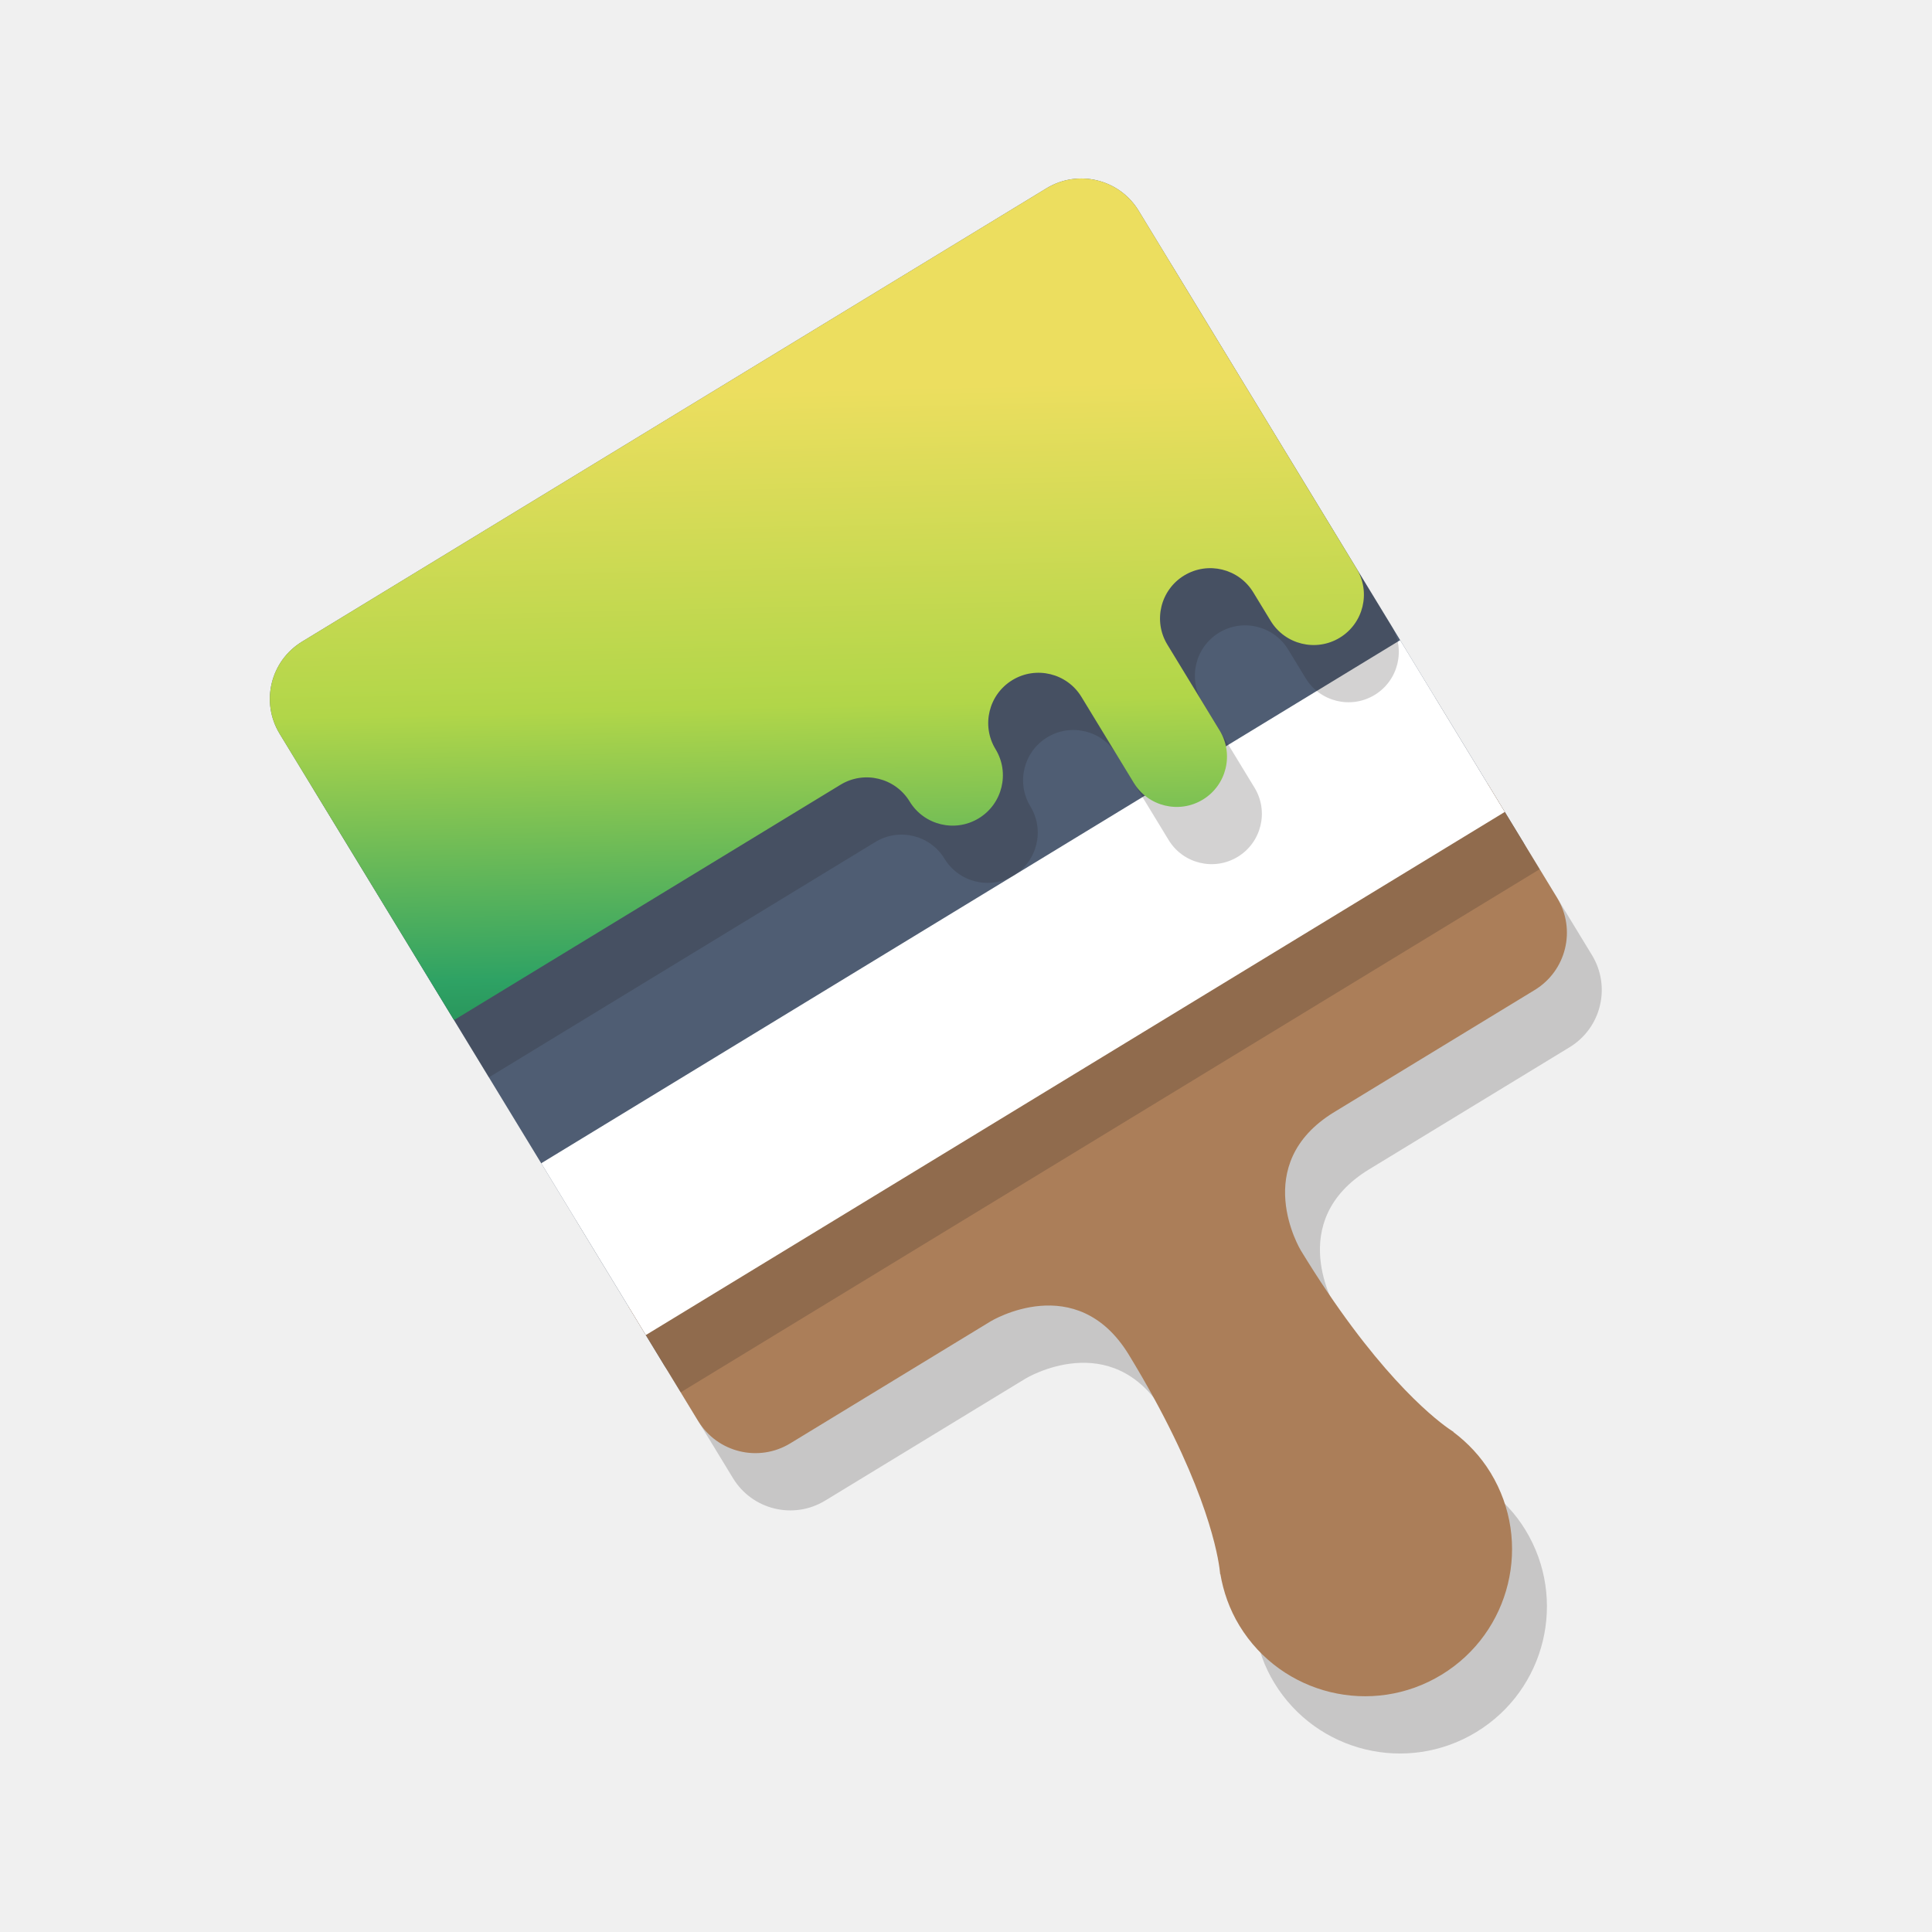
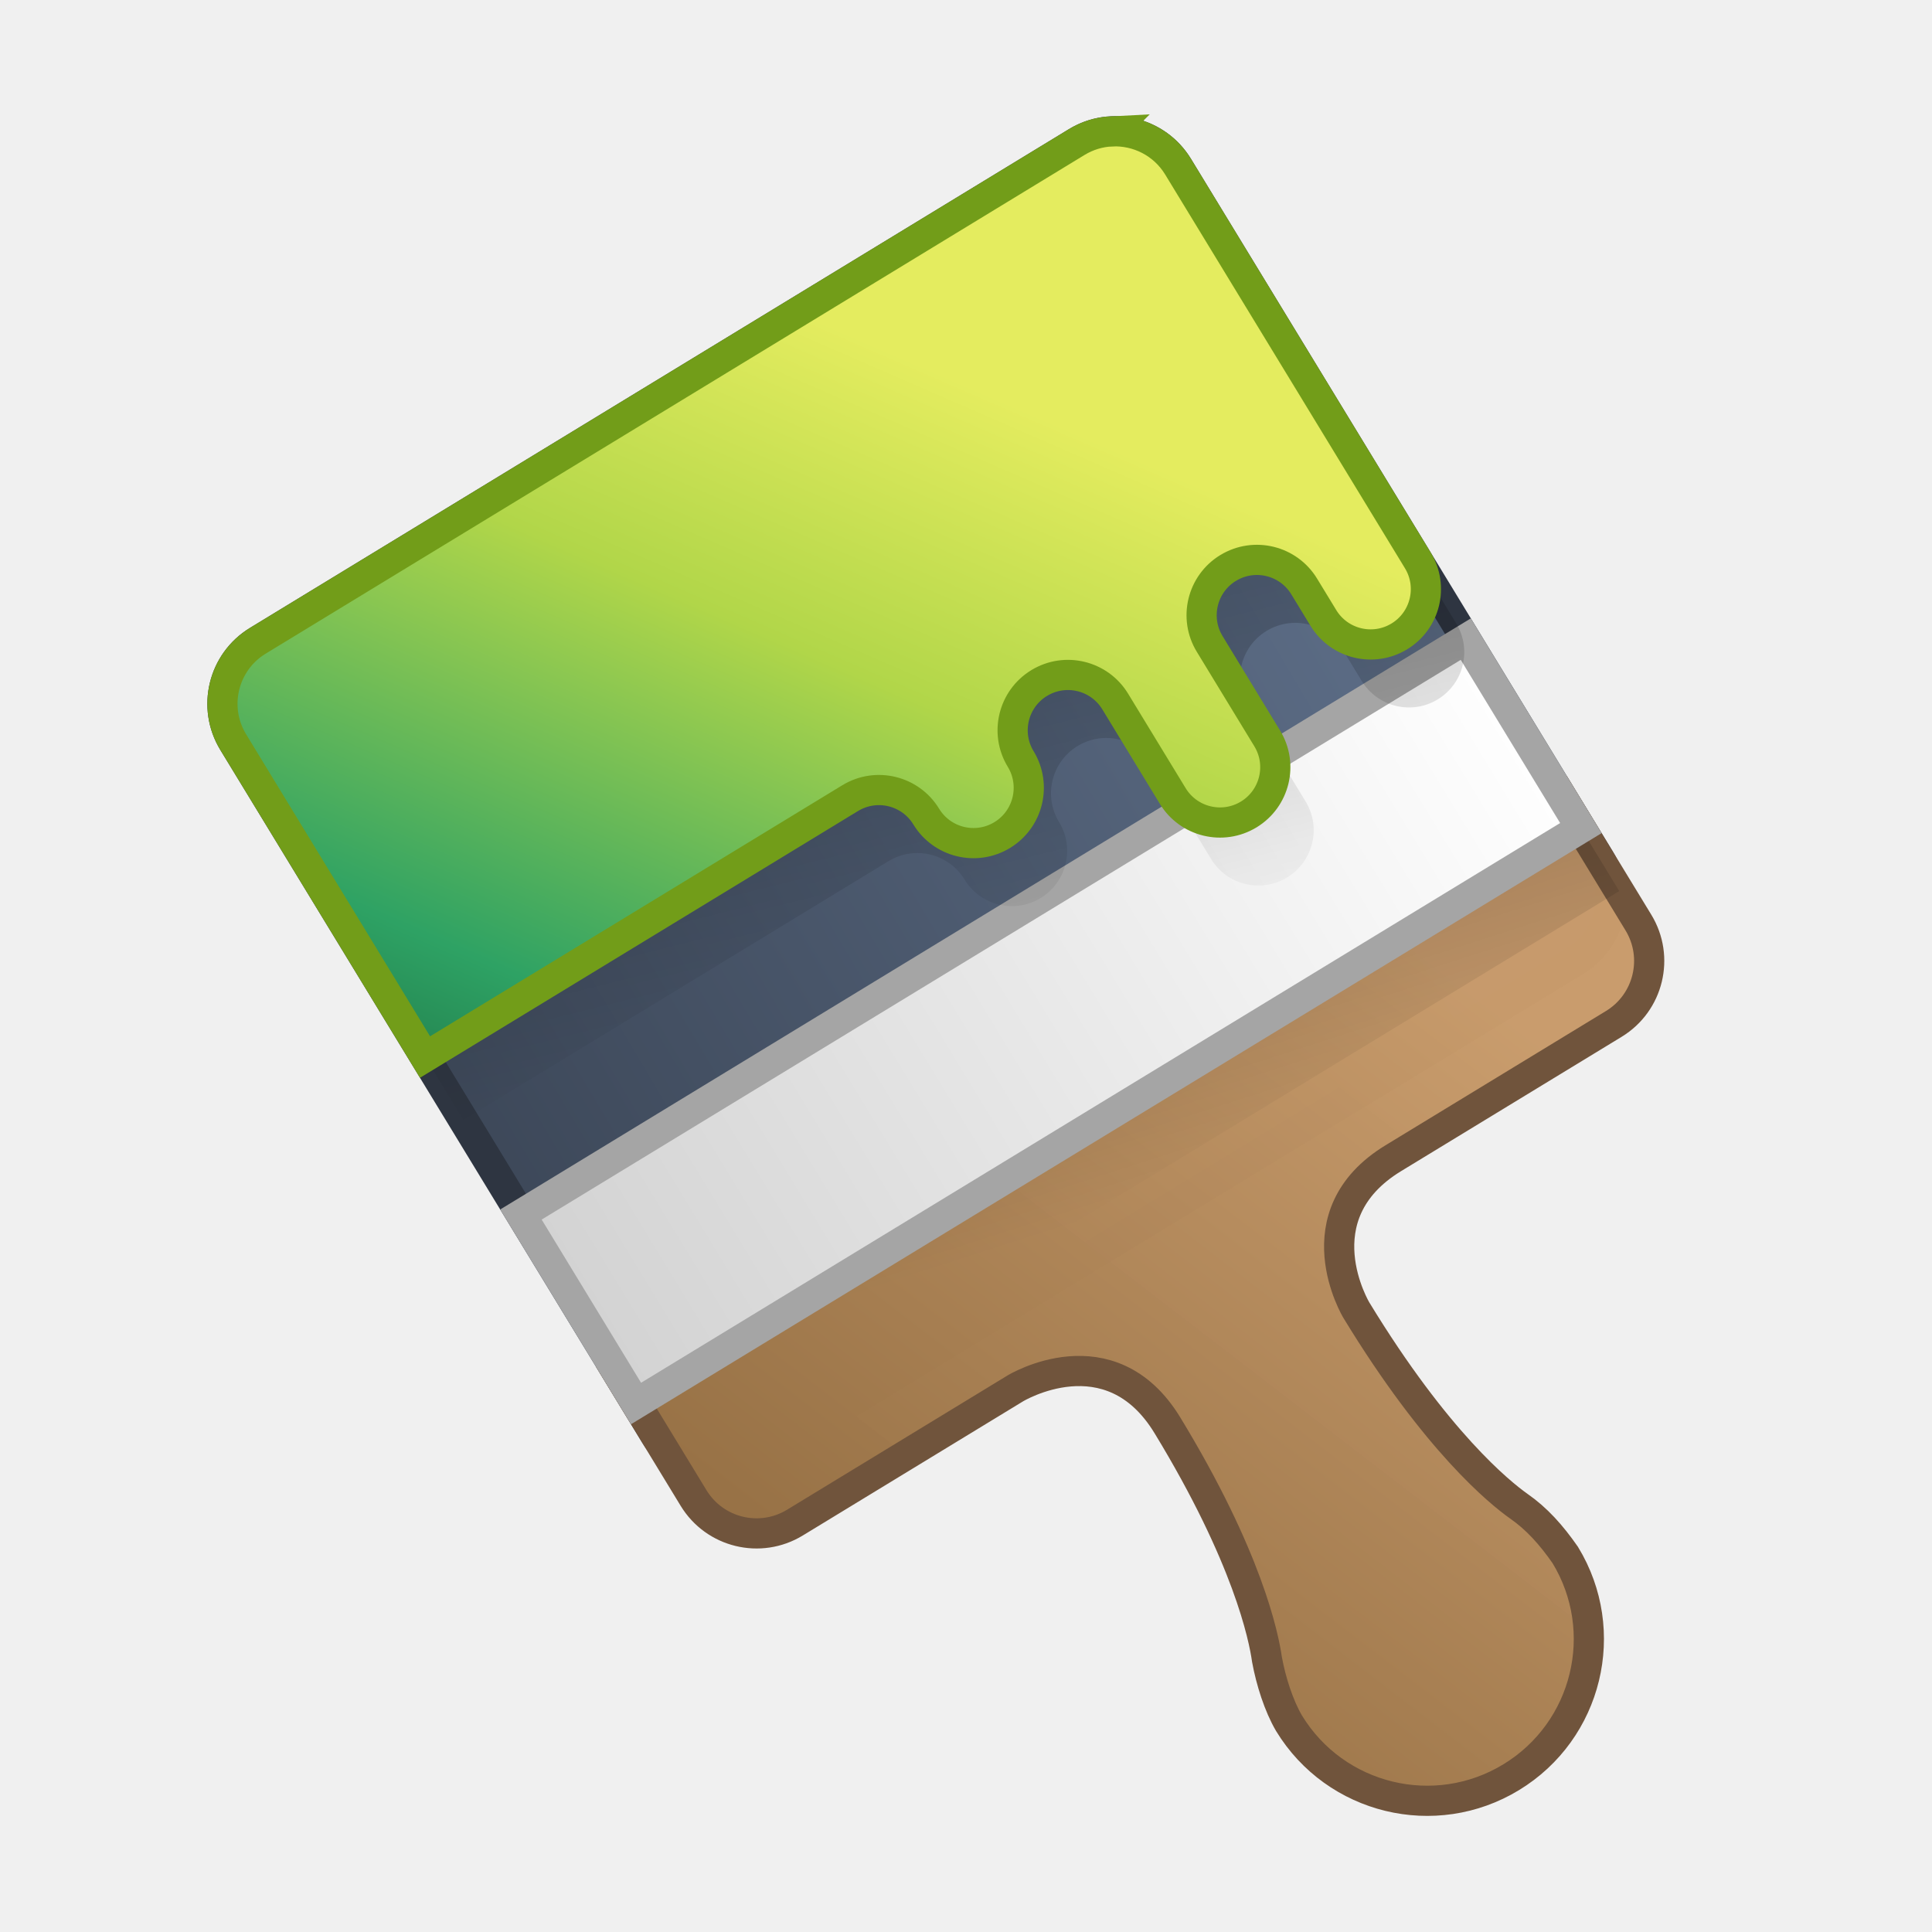
<svg xmlns="http://www.w3.org/2000/svg" xmlns:xlink="http://www.w3.org/1999/xlink" id="Layer_1" version="1.1" viewBox="0 0 256 256" xml:space="preserve" width="256" height="256">
  <defs id="defs49">
+     <linearGradient id="linearGradient913">
+       <stop style="stop-color:#3d4859;stop-opacity:1" offset="0" id="stop909" />
+       <stop style="stop-color:#5e6f89;stop-opacity:1" offset="1" id="stop911" />
+     </linearGradient>
+     <linearGradient id="linearGradient897">
+       <stop style="stop-color:#d2d2d2;stop-opacity:1" offset="0" id="stop893" />
+       <stop style="stop-color:#ffffff;stop-opacity:1" offset="1" id="stop895" />
+     </linearGradient>
+     <linearGradient id="linearGradient889">
+       <stop style="stop-color:#987246;stop-opacity:1" offset="0" id="stop885" />
+       <stop style="stop-color:#c89b6b;stop-opacity:0.988" offset="1" id="stop887" />
+     </linearGradient>
+     <linearGradient id="linearGradient873">
+       <stop style="stop-color:#000000;stop-opacity:1" offset="0" id="stop869" />
+       <stop style="stop-color:#070606;stop-opacity:0" offset="1" id="stop871" />
+     </linearGradient>
    <linearGradient id="linearGradient2511">
      <stop id="stop2501" offset="0" style="stop-color:#2a4e1f;stop-opacity:1" />
      <stop style="stop-color:#104a2a;stop-opacity:1" offset="0.198" id="stop2503" />
      <stop style="stop-color:#2ea264;stop-opacity:1" offset="0.472" id="stop2505" />
-       <stop id="stop2507" offset="0.714" style="stop-color:#b1d649;stop-opacity:1" />
-       <stop id="stop2509" offset="1" style="stop-color:#ecde5f;stop-opacity:1" />
+       <stop id="stop2507" offset="0.774" style="stop-color:#b1d649;stop-opacity:1" />
+       <stop id="stop2509" offset="1" style="stop-color:#e4ec5f;stop-opacity:1" />
    </linearGradient>
    <linearGradient id="linearGradient870">
      <stop style="stop-color:#003a83;stop-opacity:1" offset="0" id="stop866" />
      <stop id="stop876" offset="0.379" style="stop-color:#3f65d5;stop-opacity:1;" />
      <stop id="stop874" offset="0.574" style="stop-color:#7f71d7;stop-opacity:1;" />
      <stop style="stop-color:#d6496c;stop-opacity:1" offset="0.79" id="stop2442" />
      <stop style="stop-color:#ff884c;stop-opacity:1" offset="1" id="stop868" />
    </linearGradient>
    <filter style="color-interpolation-filters:sRGB" id="filter3950">
      <feGaussianBlur stdDeviation="0.01" result="blur1" id="feGaussianBlur3938" />
      <feComponentTransfer in="blur1" result="component1" id="feComponentTransfer3946">
        <feFuncR type="discrete" tableValues="0 0.143 0.286 0.429 0.571 0.714 0.857 1 1" id="feFuncR3940" />
        <feFuncG type="discrete" tableValues="0 0.143 0.286 0.429 0.571 0.714 0.857 1 1" id="feFuncG3942" />
        <feFuncB type="discrete" tableValues="0 0.143 0.286 0.429 0.571 0.714 0.857 1 1" id="feFuncB3944" />
      </feComponentTransfer>
      <feComposite in="component1" in2="SourceGraphic" operator="in" id="feComposite3948" />
    </filter>
    <clipPath clipPathUnits="userSpaceOnUse" id="clipPath1231">
      <rect style="fill:url(#linearGradient1235);fill-opacity:1;stroke:#b03a18;stroke-width:1.876;stroke-linecap:round;stroke-miterlimit:10;stroke-dasharray:none;stroke-opacity:1;paint-order:stroke markers fill" id="rect1233" width="84.04" height="84.04" x="17.689" y="18.257" ry="13.503" />
    </clipPath>
    <linearGradient xlink:href="#linearGradient870" id="linearGradient1235" gradientUnits="userSpaceOnUse" gradientTransform="matrix(1.417806,0,0,1.417806,13.13443,-313.4372)" x1="4.959" y1="236.484" x2="62.488" y2="293.224" />
    <filter style="color-interpolation-filters:sRGB" id="filter3950-3">
      <feGaussianBlur stdDeviation="0.01" result="blur1" id="feGaussianBlur3938-5" />
      <feComponentTransfer in="blur1" result="component1" id="feComponentTransfer3946-5">
        <feFuncR type="discrete" tableValues="0 0.143 0.286 0.429 0.571 0.714 0.857 1 1" id="feFuncR3940-0" />
        <feFuncG type="discrete" tableValues="0 0.143 0.286 0.429 0.571 0.714 0.857 1 1" id="feFuncG3942-0" />
        <feFuncB type="discrete" tableValues="0 0.143 0.286 0.429 0.571 0.714 0.857 1 1" id="feFuncB3944-0" />
      </feComponentTransfer>
      <feComposite in="component1" in2="SourceGraphic" operator="in" id="feComposite3948-3" />
    </filter>
    <filter style="color-interpolation-filters:sRGB" id="filter3950-6">
      <feGaussianBlur stdDeviation="0.01" result="blur1" id="feGaussianBlur3938-1" />
      <feComponentTransfer in="blur1" result="component1" id="feComponentTransfer3946-0">
        <feFuncR type="discrete" tableValues="0 0.143 0.286 0.429 0.571 0.714 0.857 1 1" id="feFuncR3940-06" />
        <feFuncG type="discrete" tableValues="0 0.143 0.286 0.429 0.571 0.714 0.857 1 1" id="feFuncG3942-7" />
        <feFuncB type="discrete" tableValues="0 0.143 0.286 0.429 0.571 0.714 0.857 1 1" id="feFuncB3944-8" />
      </feComponentTransfer>
      <feComposite in="component1" in2="SourceGraphic" operator="in" id="feComposite3948-9" />
    </filter>
-     <linearGradient xlink:href="#linearGradient2511" id="linearGradient1184" gradientUnits="userSpaceOnUse" x1="97.476" y1="202.386" x2="94.106" y2="55.945" />
+     <linearGradient xlink:href="#linearGradient2511" id="linearGradient1184" gradientUnits="userSpaceOnUse" x1="70.63" y1="216.332" x2="136.292" y2="65.359" gradientTransform="matrix(1.1,0,0,1.1,-4.068015,-13.23683)" />
    <linearGradient xlink:href="#linearGradient870" id="linearGradient1198" gradientUnits="userSpaceOnUse" x1="30.493" y1="83.606" x2="175.462" y2="83.606" />
+     <linearGradient xlink:href="#linearGradient873" id="linearGradient875" x1="143.158" y1="82.659" x2="153.346" y2="123.337" gradientUnits="userSpaceOnUse" gradientTransform="matrix(1.1,0,0,1.1,-9.858377,-8.621317)" />
+     <linearGradient xlink:href="#linearGradient873" id="linearGradient883" x1="72.106" y1="175.155" x2="63.51" y2="211.008" gradientUnits="userSpaceOnUse" gradientTransform="matrix(1.1,0,0,1.1,-3.935531,-12.49105)" />
+     <linearGradient xlink:href="#linearGradient889" id="linearGradient891" x1="143.975" y1="224.102" x2="206.358" y2="143.017" gradientUnits="userSpaceOnUse" gradientTransform="matrix(1.1,0,0,1.1,-9.858377,-8.621317)" />
+     <linearGradient xlink:href="#linearGradient897" id="linearGradient899" x1="-20.925" y1="182.274" x2="116.336" y2="182.274" gradientUnits="userSpaceOnUse" gradientTransform="matrix(1.1,0,0,1.1,-3.935531,-12.49105)" />
+     <linearGradient xlink:href="#linearGradient913" id="linearGradient915" x1="67.53" y1="149.052" x2="185.194" y2="79.221" gradientUnits="userSpaceOnUse" gradientTransform="matrix(1.1,0,0,1.1,-9.858377,-8.621317)" />
  </defs>
  <style type="text/css" id="style2">
	.st0{opacity:0.2;fill:#FFFFFF;}
	.st1{fill:#FFFFFF;}
	.st2{fill:none;stroke:#242C88;stroke-width:2;stroke-linecap:round;stroke-linejoin:round;stroke-miterlimit:10;}
	.st3{fill:#5E61A3;}
	.st4{opacity:0.5;fill:#242C88;}
	.st5{fill:#39C89A;}
	.st6{fill:#CAEAFB;}
	.st7{fill:#589FFF;}
	.st8{fill:#FF5751;}
	.st9{fill:#BC8D66;}
	.st10{opacity:0.7;fill:#FFFFFF;}
	.st11{fill:#F1C92A;}
	.st12{opacity:0.4;fill:none;stroke:#FFFFFF;stroke-width:2;stroke-linecap:round;stroke-linejoin:round;stroke-miterlimit:10;}
	.st13{fill:#F3877E;}
	.st14{fill:#83D689;}
	.st15{opacity:0.4;fill:#242C88;}
	.st16{opacity:0.2;fill:#242C88;}
	
		.st17{fill:none;stroke:#FFFFFF;stroke-width:3;stroke-linecap:round;stroke-linejoin:round;stroke-miterlimit:10;stroke-dasharray:0.1,6;}
	.st18{fill:#FFC408;}
	
		.st19{opacity:0.4;fill:none;stroke:#FFFFFF;stroke-width:3;stroke-linecap:round;stroke-linejoin:round;stroke-miterlimit:10;stroke-dasharray:0.1,6;}
	.st20{fill:none;stroke:#CAEAFB;stroke-width:12;stroke-linecap:round;stroke-miterlimit:10;}
	.st21{fill:none;stroke:#CAEAFB;stroke-width:7;stroke-linecap:round;stroke-miterlimit:10;}
	.st22{opacity:0.4;fill:none;stroke:#242C88;stroke-width:2;stroke-linecap:round;stroke-linejoin:round;stroke-miterlimit:10;}
	.st23{opacity:0.5;}
	.st24{fill:#242C88;}
	
		.st25{fill:none;stroke:#242C88;stroke-width:3;stroke-linecap:round;stroke-linejoin:round;stroke-miterlimit:10;stroke-dasharray:0.1,6;}
	.st26{opacity:0.5;fill:#FFFFFF;}
	.st27{fill:none;stroke:#FFFFFF;stroke-width:3;stroke-linecap:round;stroke-linejoin:round;stroke-miterlimit:10;}
	.st28{fill:none;stroke:#FFFFFF;stroke-width:2;stroke-linecap:round;stroke-linejoin:round;stroke-miterlimit:10;}
	.st29{fill:#E5BD9E;}
	.st30{fill:#A06D47;}
	
		.st31{opacity:0.3;fill:none;stroke:#FFFFFF;stroke-width:3;stroke-linecap:round;stroke-linejoin:round;stroke-miterlimit:10;stroke-dasharray:0.1,6;}
	.st32{opacity:0.1;fill:#242C88;}
	.st33{opacity:0.5;fill:#FF5751;}
	.st34{opacity:0.2;fill:none;stroke:#242C88;stroke-width:2;stroke-linecap:round;stroke-linejoin:round;stroke-miterlimit:10;}
	.st35{opacity:0.3;clip-path:url(#SVGID_2_);}
	
		.st36{fill:none;stroke:#FFFFFF;stroke-width:3;stroke-linecap:round;stroke-linejoin:round;stroke-miterlimit:10;stroke-dasharray:0,6;}
	
		.st37{opacity:0.3;fill:none;stroke:#FFFFFF;stroke-width:3;stroke-linecap:round;stroke-linejoin:round;stroke-miterlimit:10;stroke-dasharray:0,6;}
	.st38{clip-path:url(#SVGID_4_);}
	.st39{opacity:0.2;fill:none;stroke:#242C88;stroke-width:9;stroke-linecap:round;stroke-linejoin:round;stroke-miterlimit:10;}
	.st40{opacity:0.3;}
	.st41{opacity:0.4;fill:#FFFFFF;}
	.st42{opacity:0.5;fill:#CAEAFB;}
	.st43{opacity:0.6;fill:#242C88;}
	.st44{opacity:0.5;fill:none;stroke:#242C88;stroke-width:2;stroke-linecap:round;stroke-linejoin:round;stroke-miterlimit:10;}
	.st45{opacity:0.3;fill:#242C88;}
	.st46{opacity:0.2;}
	
		.st47{clip-path:url(#SVGID_6_);fill:none;stroke:#242C88;stroke-width:2;stroke-linecap:round;stroke-linejoin:round;stroke-miterlimit:10;}
	.st48{opacity:0.2;fill:none;stroke:#FFFFFF;stroke-width:8;stroke-linecap:round;stroke-linejoin:round;stroke-miterlimit:10;}
	.st49{clip-path:url(#SVGID_8_);fill:#FFFFFF;}
	
		.st50{clip-path:url(#SVGID_8_);fill:none;stroke:#242C88;stroke-width:2;stroke-linecap:round;stroke-linejoin:round;stroke-miterlimit:10;}
	.st51{opacity:0.2;clip-path:url(#SVGID_8_);fill:#242C88;}
	
		.st52{opacity:0.2;clip-path:url(#SVGID_8_);fill:none;stroke:#242C88;stroke-width:2;stroke-linecap:round;stroke-linejoin:round;stroke-miterlimit:10;}
	.st53{fill:none;stroke:#242C88;stroke-width:1.848;stroke-linecap:round;stroke-linejoin:round;stroke-miterlimit:10;}
	.st54{opacity:0.4;fill:none;stroke:#FFFFFF;stroke-width:7;stroke-linecap:round;stroke-linejoin:round;stroke-miterlimit:10;}
	.st55{opacity:0.2;fill:none;stroke:#242C88;stroke-width:7;stroke-linecap:round;stroke-linejoin:round;stroke-miterlimit:10;}
	.st56{opacity:7.000000e-02;fill:#242C88;}
	.st57{fill:none;stroke:#FFFFFF;stroke-width:4;stroke-linecap:round;stroke-linejoin:round;stroke-miterlimit:10;}
	.st58{opacity:0.4;fill:none;stroke:#FFFFFF;stroke-width:8;stroke-linecap:round;stroke-linejoin:round;stroke-miterlimit:10;}
	.st59{opacity:0.2;fill:none;stroke:#242C88;stroke-width:8;stroke-linecap:round;stroke-linejoin:round;stroke-miterlimit:10;}
	.st60{fill:none;stroke:#FF5751;stroke-width:4;stroke-linecap:round;stroke-linejoin:round;stroke-miterlimit:10;}
	.st61{fill:none;stroke:#242C88;stroke-width:4;stroke-linecap:round;stroke-linejoin:round;stroke-miterlimit:10;}
</style>
-   <g id="g2848" transform="translate(5.263965,-4.195925)">
-     <path id="path4" d="m 196.439,115.577 c 2.553,4.192 1.225,9.656 -2.967,12.209 l -98.641,60.073 c -4.192,2.553 -9.656,1.225 -12.209,-2.967 L 31.792,101.427 C 29.239,97.235 30.566,91.771 34.759,89.218 l 98.641,-60.073 c 4.192,-2.553 9.656,-1.225 12.209,2.967 z" style="fill:#4f5d73;stroke-width:4.442" />
-     <path id="path6" d="m 82.623,184.892 c 0,0 2.068,3.396 4.621,7.588 l 4.621,7.588 c 2.553,4.192 8.017,5.52 12.209,2.967 l 26.557,-16.173 c 0,0 11.382,-6.931 18.313,4.45 9.658,15.858 11.611,25.471 11.994,28.208 0.026,0.213 0.045,0.425 0.077,0.639 0.01,0.119 0.017,0.198 0.017,0.198 l 0.027,-0.016 c 0.403,2.361 1.211,4.687 2.533,6.857 5.599,9.187 17.583,12.098 26.771,6.502 9.189,-5.596 12.101,-17.579 6.505,-26.768 -1.322,-2.17 -3.018,-3.956 -4.93,-5.397 l 0.027,-0.016 c 0,0 -0.067,-0.042 -0.171,-0.109 -0.17,-0.125 -0.347,-0.236 -0.524,-0.357 -2.248,-1.59 -9.898,-7.739 -19.561,-23.605 0,0 -6.894,-11.405 4.45,-18.313 L 202.714,142.961 c 4.192,-2.553 5.52,-8.017 2.967,-12.209 l -4.621,-7.588 c -2.553,-4.192 -4.621,-7.588 -4.621,-7.588 z" style="opacity:0.2;fill:#231f20;stroke-width:4.442" />
-     <path id="path8" d="m 78.002,177.304 c 0,0 2.068,3.396 4.621,7.588 l 4.621,7.588 c 2.553,4.192 8.017,5.52 12.209,2.967 l 26.557,-16.173 c 0,0 11.382,-6.931 18.313,4.45 9.658,15.858 11.611,25.471 11.994,28.208 0.026,0.213 0.045,0.425 0.077,0.639 0.01,0.119 0.017,0.198 0.017,0.198 l 0.027,-0.016 c 0.403,2.361 1.211,4.687 2.533,6.857 5.599,9.187 17.583,12.098 26.771,6.502 9.189,-5.596 12.101,-17.579 6.505,-26.768 -1.322,-2.17 -3.018,-3.956 -4.93,-5.397 l 0.027,-0.016 c 0,0 -0.067,-0.042 -0.171,-0.109 -0.17,-0.125 -0.347,-0.236 -0.524,-0.357 -2.248,-1.59 -9.898,-7.739 -19.561,-23.605 0,0 -6.894,-11.405 4.45,-18.313 l 26.557,-16.173 c 4.192,-2.553 5.52,-8.017 2.967,-12.209 l -4.621,-7.588 c -2.553,-4.192 -4.621,-7.588 -4.621,-7.588 z" style="fill:#ab7e59;fill-opacity:1;stroke-width:4.442" />
-     <rect transform="rotate(-31.34178)" id="rect10" y="178.678" x="-25.604" width="133.262" height="26.652" style="opacity:0.2;fill:#231f20;stroke-width:4.442" />
-     <rect transform="rotate(-31.34178)" id="rect12" y="169.794" x="-25.604" width="133.262" height="26.652" style="fill:#ffffff;stroke-width:4.442" />
-     <path id="path14" d="M 138.02,36.733 39.38,96.806 c -4.192,2.553 -5.52,8.017 -2.967,12.209 l 9.242,15.175 9.242,15.175 c 2.553,4.192 4.621,7.588 4.621,7.588 l 51.217,-31.192 c 3.141,-1.913 7.243,-0.916 9.157,2.225 1.913,3.141 6.015,4.138 9.157,2.225 3.141,-1.913 4.138,-6.015 2.225,-9.157 -1.913,-3.141 -0.916,-7.243 2.225,-9.157 3.141,-1.913 7.243,-0.916 9.157,2.225 l 6.931,11.382 c 1.913,3.141 6.015,4.138 9.157,2.225 3.141,-1.913 4.138,-6.015 2.225,-9.157 l -6.931,-11.382 c -1.913,-3.141 -0.916,-7.243 2.225,-9.157 3.141,-1.913 7.243,-0.916 9.157,2.225 l 2.311,3.794 c 1.913,3.141 6.015,4.138 9.157,2.225 3.141,-1.913 4.138,-6.015 2.225,-9.157 L 168.713,70.051 165.247,64.36 159.471,54.875 150.229,39.7 c -2.553,-4.192 -8.017,-5.52 -12.209,-2.967 z" style="opacity:0.2;fill:#231f20;stroke-width:4.442" />
-     <path id="path16" d="m 137.574,27.857 c -1.431,0.071 -2.866,0.489 -4.176,1.287 L 34.758,89.219 c -4.192,2.553 -5.52,8.017 -2.967,12.209 l 9.242,15.174 9.242,15.176 4.621,7.588 51.217,-31.191 c 10e-4,-7.7e-4 0.003,-10e-4 0.004,-0.002 3.141,-1.91 7.242,-0.914 9.154,2.227 1.913,3.141 6.015,4.138 9.156,2.225 3.141,-1.913 4.138,-6.015 2.225,-9.156 -1.912,-3.139 -0.918,-7.238 2.219,-9.152 0.002,-0.001 0.004,-0.003 0.006,-0.004 0.002,-0.001 0.004,-0.003 0.006,-0.004 3.141,-1.908 7.239,-0.911 9.15,2.229 l 6.932,11.383 c 1.913,3.141 6.015,4.138 9.156,2.225 3.141,-1.913 4.14,-6.015 2.227,-9.156 l -6.932,-11.383 c -1.911,-3.139 -0.918,-7.235 2.217,-9.15 0.003,-0.002 0.005,-0.004 0.008,-0.006 0.003,-0.002 0.007,-0.002 0.01,-0.004 3.14,-1.906 7.235,-0.908 9.146,2.23 l 2.311,3.793 c 1.913,3.141 6.015,4.138 9.156,2.225 3.141,-1.913 4.138,-6.015 2.225,-9.156 L 164.092,62.463 160.627,56.771 c -0.004,-0.006 -0.008,-0.012 -0.012,-0.018 l -5.766,-9.467 -9.242,-15.176 c -1.755,-2.882 -4.886,-4.41 -8.033,-4.254 z" style="fill:url(#linearGradient1184);fill-opacity:1;stroke-width:4.442" />
-   </g>
-   <g style="fill:url(#linearGradient1198);fill-opacity:1" id="g32" transform="matrix(3.793867,-2.310498,2.310498,3.793867,-65.05086,87.59129)" />
+   <path style="fill:url(#linearGradient915);fill-opacity:1;stroke:#2e3541;stroke-width:4;stroke-miterlimit:4;stroke-dasharray:none;stroke-opacity:1" d="m 212.015,113.898 c 2.808,4.611 1.348,10.621 -3.263,13.43 L 100.247,193.408 c -4.611,2.808 -10.621,1.348 -13.43,-3.263 L 30.903,98.333 C 28.095,93.721 29.555,87.712 34.166,84.903 L 142.671,18.823 c 4.611,-2.808 10.621,-1.348 13.43,3.263 z" id="path4" />
+   <path style="fill:url(#linearGradient891);fill-opacity:1;stroke:#70543c;stroke-width:4;stroke-miterlimit:4;stroke-dasharray:none;stroke-opacity:1" d="m 81.734,181.798 c 0,0 2.275,3.735 5.083,8.347 l 5.083,8.347 c 2.808,4.611 8.818,6.072 13.43,3.263 l 29.213,-17.791 c 0,0 12.52,-7.625 20.144,4.895 10.624,17.444 12.773,28.018 13.193,31.029 0.527,2.866 1.556,6.115 2.918,8.446 6.159,10.105 19.341,13.308 29.449,7.152 10.108,-6.156 13.311,-19.337 7.155,-29.444 -1.862,-2.672 -3.769,-4.805 -6.158,-6.467 -2.473,-1.749 -10.888,-8.513 -21.517,-25.965 0,0 -7.583,-12.545 4.895,-20.144 l 29.213,-17.791 c 4.611,-2.808 6.072,-8.818 3.263,-13.43 l -5.083,-8.346 c -2.808,-4.611 -5.083,-8.347 -5.083,-8.347 z" id="path8" />
+   <rect style="opacity:0.2;fill:url(#linearGradient883);fill-opacity:1;stroke-width:4;stroke-miterlimit:4;stroke-dasharray:none" height="29.318" width="146.588" x="-24.753" y="183.124" id="rect10" transform="rotate(-31.34178)" />
+   <rect style="fill:url(#linearGradient899);fill-opacity:1;stroke:#a5a5a5;stroke-width:4;stroke-miterlimit:4;stroke-dasharray:none;stroke-opacity:1" height="29.318" width="146.588" x="-24.753" y="173.352" id="rect12" transform="rotate(-31.34178)" />
+   <path style="opacity:0.2;fill:url(#linearGradient875);fill-opacity:1;stroke-width:4;stroke-miterlimit:4;stroke-dasharray:none" d="M 147.754,27.169 39.25,93.25 c -4.611,2.808 -6.072,8.818 -3.263,13.43 l 10.166,16.693 10.166,16.693 c 2.808,4.611 5.083,8.347 5.083,8.347 l 56.339,-34.311 c 3.455,-2.104 7.968,-1.008 10.072,2.448 2.104,3.455 6.617,4.552 10.072,2.448 3.455,-2.104 4.552,-6.617 2.448,-10.072 -2.104,-3.455 -1.008,-7.968 2.448,-10.072 3.455,-2.104 7.968,-1.008 10.072,2.448 l 7.625,12.52 c 2.104,3.455 6.617,4.552 10.072,2.448 3.455,-2.104 4.552,-6.617 2.448,-10.072 L 165.372,93.675 c -2.104,-3.455 -1.008,-7.968 2.448,-10.072 3.455,-2.104 7.968,-1.008 10.072,2.448 l 2.542,4.173 c 2.104,3.455 6.617,4.552 10.072,2.448 3.455,-2.104 4.552,-6.617 2.448,-10.072 L 181.516,63.819 177.704,57.559 171.35,47.126 161.184,30.433 c -2.808,-4.611 -8.818,-6.072 -13.43,-3.263 z" id="path14" />
+   <path style="fill:url(#linearGradient1184);fill-opacity:1;stroke:#729d19;stroke-width:4;stroke-miterlimit:4;stroke-dasharray:none;stroke-opacity:1" d="m 147.264,17.406 c -1.574,0.078 -3.152,0.538 -4.593,1.416 L 34.166,84.904 c -4.611,2.808 -6.072,8.818 -3.263,13.43 l 10.166,16.691 10.166,16.693 5.083,8.347 56.338,-34.311 c 0.001,-8.5e-4 0.003,-10e-4 0.004,-0.002 3.455,-2.101 7.966,-1.005 10.07,2.449 2.104,3.455 6.616,4.551 10.072,2.447 3.455,-2.104 4.551,-6.616 2.447,-10.072 -2.103,-3.453 -1.01,-7.961 2.441,-10.068 0.002,-0.001 0.004,-0.003 0.007,-0.004 0.002,-0.001 0.004,-0.003 0.007,-0.004 3.455,-2.099 7.962,-1.002 10.065,2.451 l 7.625,12.521 c 2.104,3.455 6.616,4.551 10.072,2.447 3.455,-2.104 4.554,-6.616 2.449,-10.072 l -7.625,-12.521 c -2.103,-3.452 -1.01,-7.959 2.438,-10.065 0.003,-0.002 0.005,-0.005 0.009,-0.006 0.003,-0.002 0.008,-0.002 0.011,-0.004 3.454,-2.096 7.959,-0.999 10.061,2.454 l 2.542,4.172 c 2.104,3.455 6.616,4.551 10.072,2.447 3.455,-2.104 4.551,-6.616 2.447,-10.072 l -11.437,-18.779 -3.811,-6.261 c -0.004,-0.007 -0.009,-0.013 -0.013,-0.019 l -6.343,-10.414 -10.166,-16.693 c -1.931,-3.17 -5.374,-4.851 -8.837,-4.679 z" id="path16" />
+   <g style="fill:url(#linearGradient1198);fill-opacity:1;stroke-width:0.9;stroke-miterlimit:4;stroke-dasharray:none" id="g32" transform="matrix(3.793867,-2.310498,2.310498,3.793867,-63.05086,87.59129)" />
</svg>
